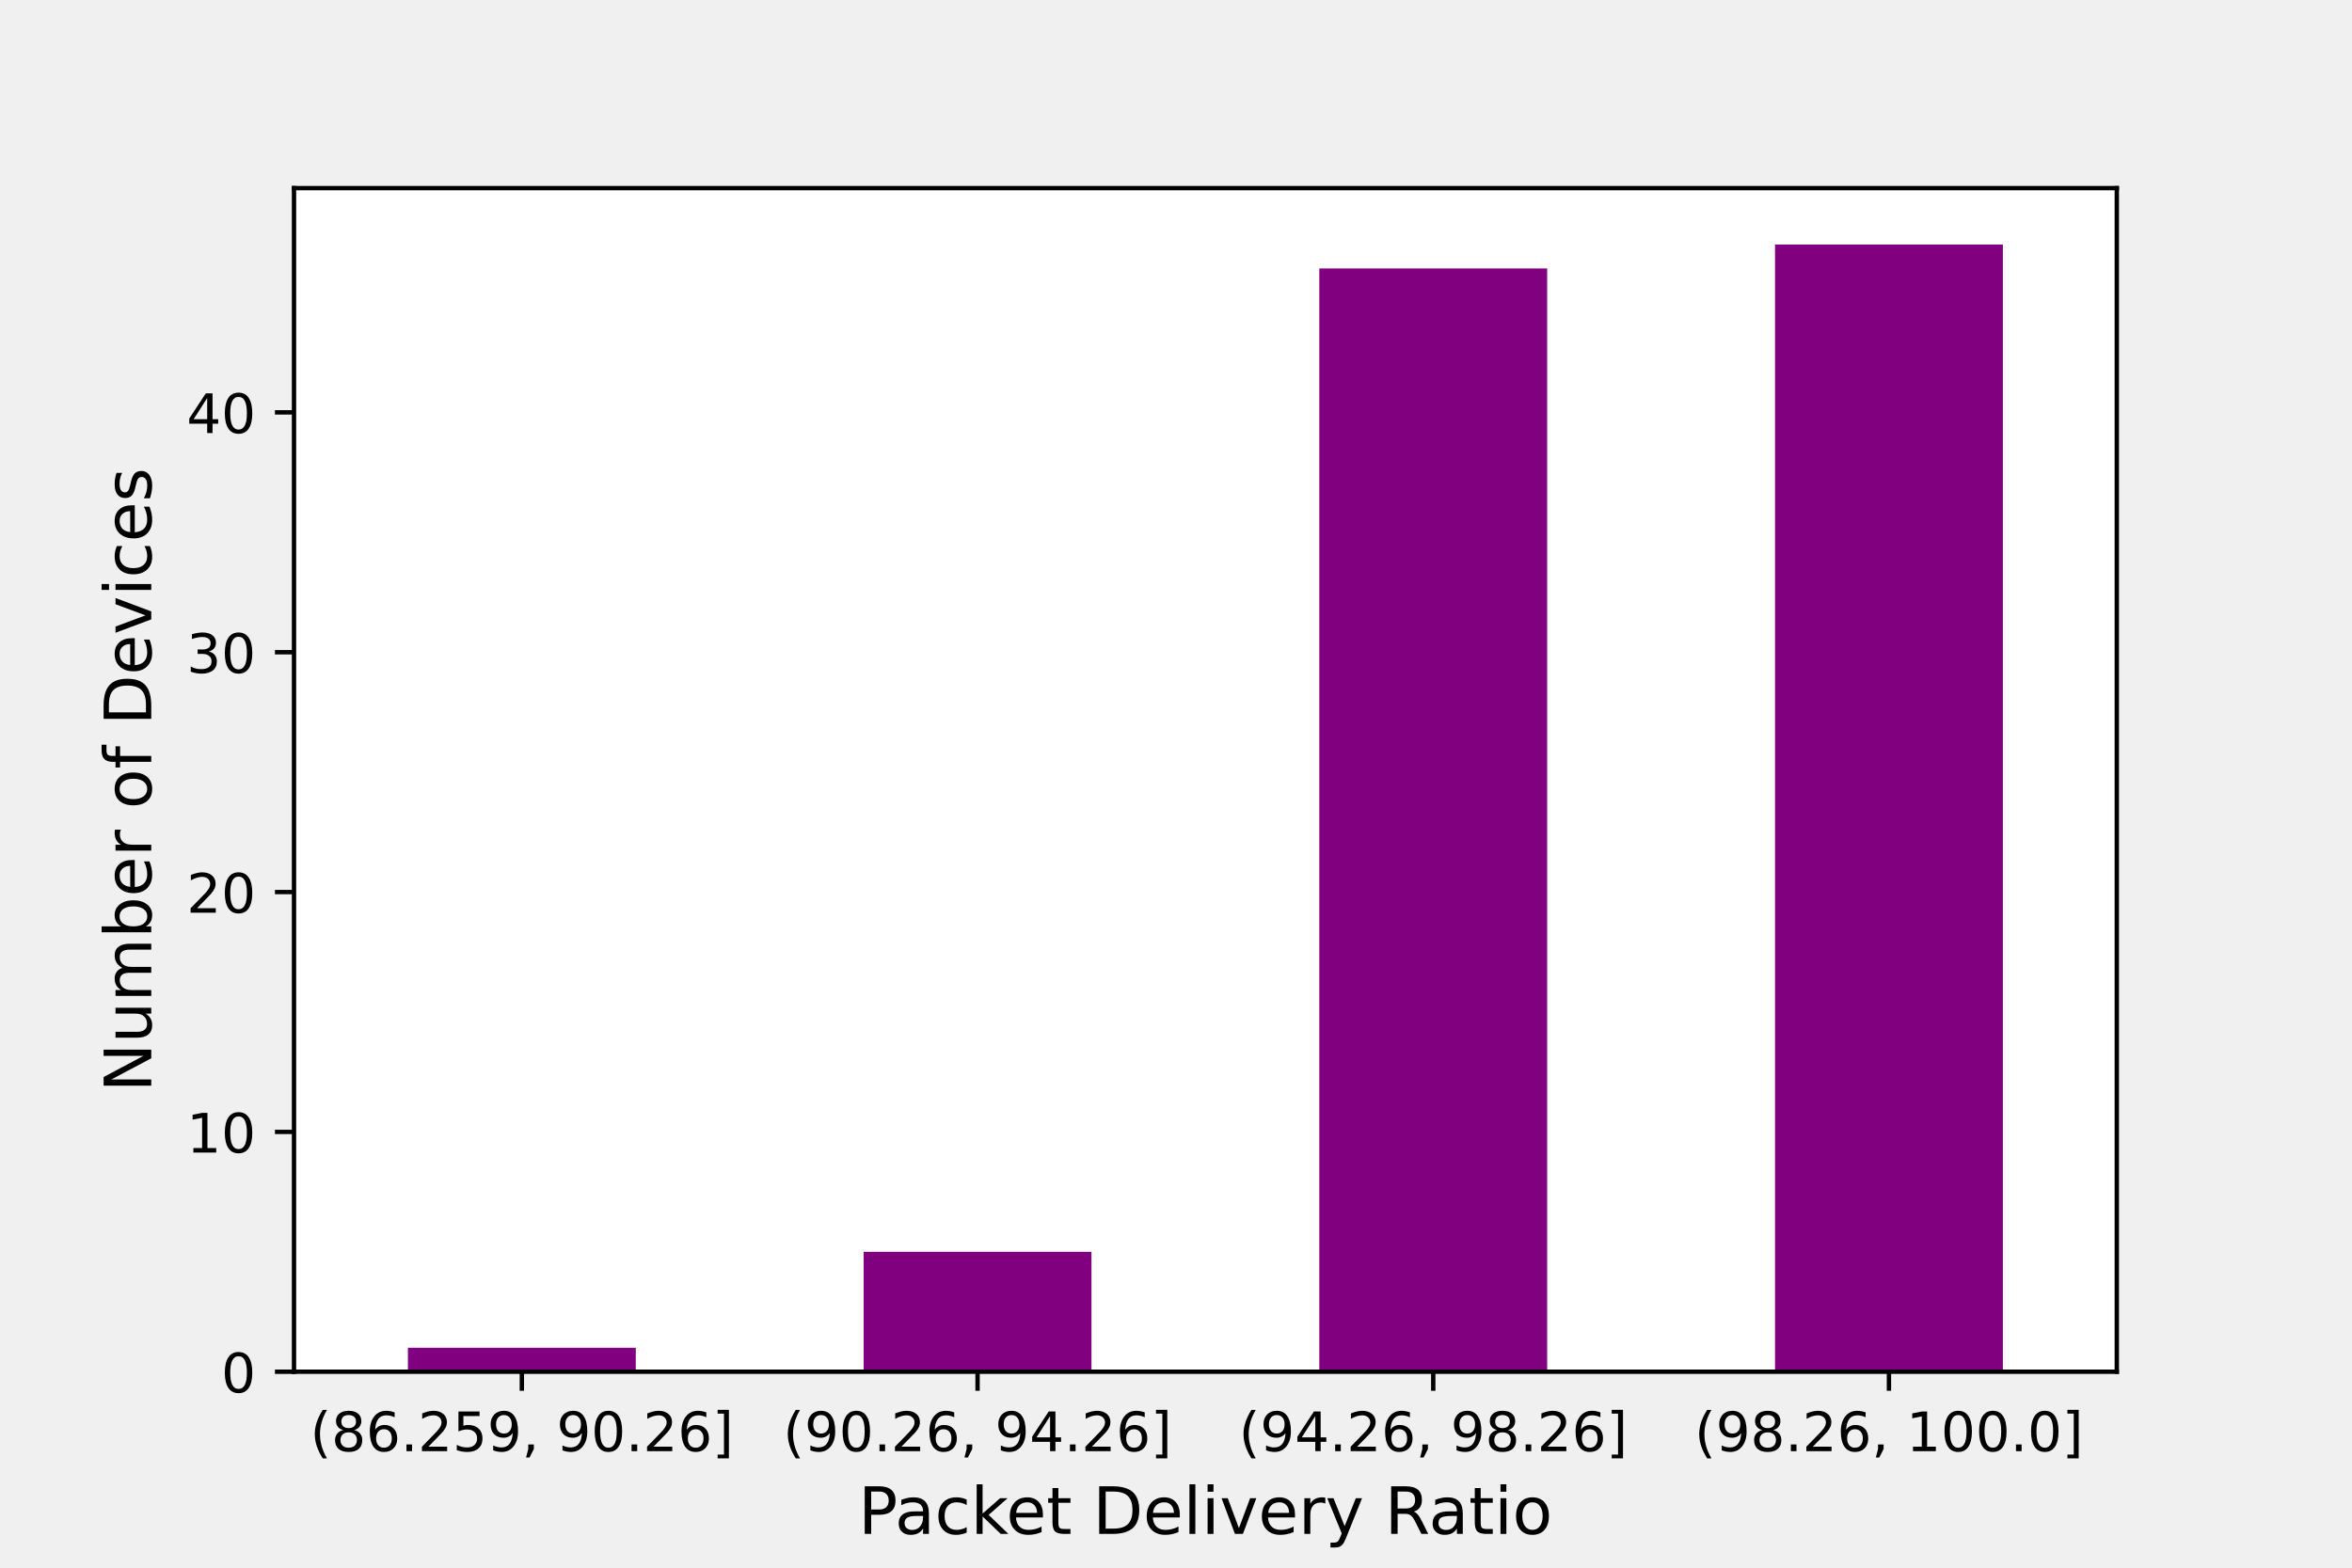
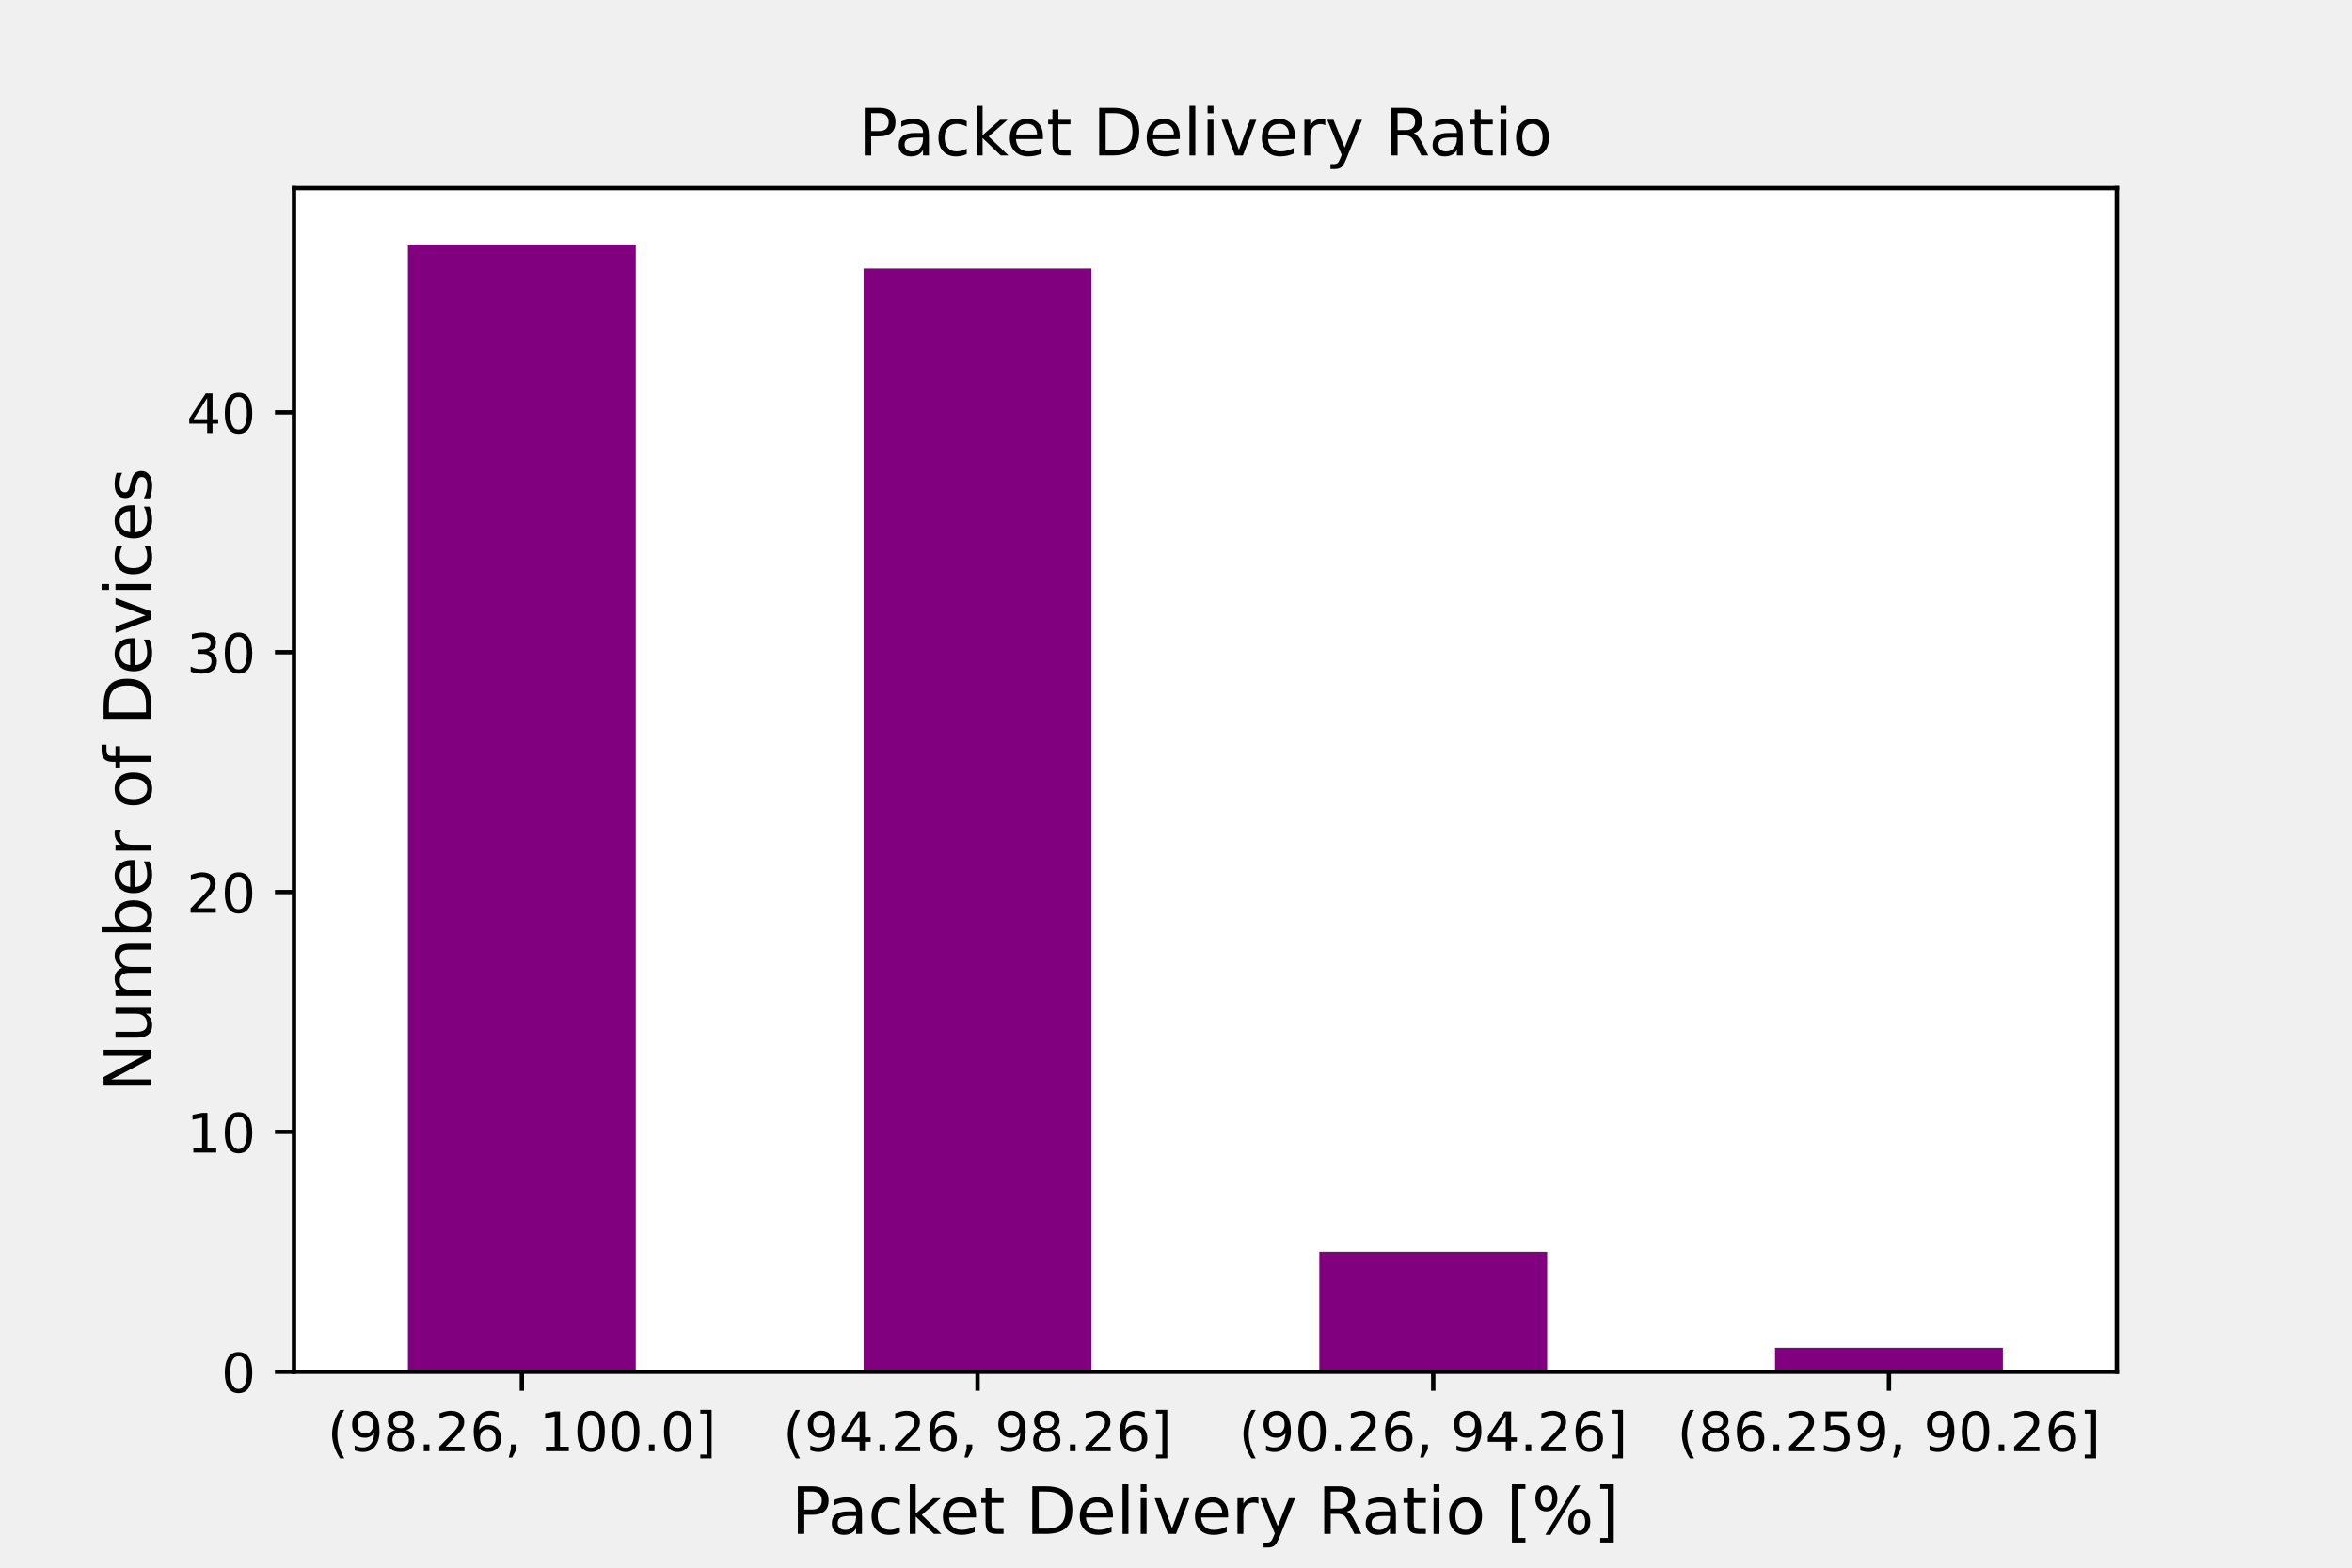
<svg xmlns="http://www.w3.org/2000/svg" xmlns:xlink="http://www.w3.org/1999/xlink" height="288pt" version="1.1" viewBox="0 0 432 288" width="432pt">
  <defs>
    <style type="text/css">*{stroke-linecap:butt;stroke-linejoin:round;}</style>
  </defs>
  <g id="figure_1">
    <g id="patch_1">
      <path d="M 0 288  L 432 288  L 432 0  L 0 0  z " style="fill:none;" />
    </g>
    <g id="axes_1">
      <g id="patch_2">
        <path d="M 54 252  L 388.8 252  L 388.8 34.56  L 54 34.56  z " style="fill:#ffffff;" />
      </g>
      <g id="patch_3">
-         <path clip-path="url(#p9bfc9c7d07)" d="M 74.925 252  L 116.775 252  L 116.775 247.594  L 74.925 247.594  z " style="fill:#800080;" />
+         <path clip-path="url(#pe970fc6098)" d="M 74.925 252  L 116.775 252  L 116.775 44.914  L 74.925 44.914  z " style="fill:#800080;" />
      </g>
      <g id="patch_4">
-         <path clip-path="url(#p9bfc9c7d07)" d="M 158.625 252  L 200.475 252  L 200.475 229.97  L 158.625 229.97  z " style="fill:#800080;" />
+         <path clip-path="url(#pe970fc6098)" d="M 158.625 252  L 200.475 252  L 200.475 49.32  L 158.625 49.32  z " style="fill:#800080;" />
      </g>
      <g id="patch_5">
-         <path clip-path="url(#p9bfc9c7d07)" d="M 242.325 252  L 284.175 252  L 284.175 49.32  L 242.325 49.32  z " style="fill:#800080;" />
+         <path clip-path="url(#pe970fc6098)" d="M 242.325 252  L 284.175 252  L 284.175 229.97  L 242.325 229.97  z " style="fill:#800080;" />
      </g>
      <g id="patch_6">
-         <path clip-path="url(#p9bfc9c7d07)" d="M 326.025 252  L 367.875 252  L 367.875 44.914  L 326.025 44.914  z " style="fill:#800080;" />
+         <path clip-path="url(#pe970fc6098)" d="M 326.025 252  L 367.875 252  L 367.875 247.594  L 326.025 247.594  z " style="fill:#800080;" />
      </g>
      <g id="matplotlib.axis_1">
        <g id="xtick_1">
          <g id="line2d_1">
            <defs>
-               <path d="M 0 0  L 0 3.5  " id="m013e0b94ec" style="stroke:#000000;stroke-width:0.8;" />
+               <path d="M 0 0  L 0 3.5  " id="m0d77da5703" style="stroke:#000000;stroke-width:0.8;" />
            </defs>
            <g>
-               <use style="stroke:#000000;stroke-width:0.8;" x="95.85" xlink:href="#m013e0b94ec" y="252" />
+               <use style="stroke:#000000;stroke-width:0.8;" x="95.85" xlink:href="#m0d77da5703" y="252" />
            </g>
          </g>
          <g id="text_1">
-             <g transform="translate(56.96094 266.5984)scale(0.1 -0.1)">
+             <g transform="translate(60.14219 266.5984)scale(0.1 -0.1)">
              <defs>
                <path d="M 31 75.875  Q 24.469 64.656 21.281 53.656  Q 18.109 42.672 18.109 31.391  Q 18.109 20.125 21.312 9.062  Q 24.516 -2 31 -13.188  L 23.188 -13.188  Q 15.875 -1.703 12.234 9.375  Q 8.594 20.453 8.594 31.391  Q 8.594 42.281 12.203 53.312  Q 15.828 64.359 23.188 75.875  z " id="DejaVuSans-40" />
+                 <path d="M 10.984 1.516  L 10.984 10.5  Q 14.703 8.734 18.5 7.812  Q 22.312 6.891 25.984 6.891  Q 35.75 6.891 40.891 13.453  Q 46.047 20.016 46.781 33.406  Q 43.953 29.203 39.594 26.953  Q 35.25 24.703 29.984 24.703  Q 19.047 24.703 12.672 31.312  Q 6.297 37.938 6.297 49.422  Q 6.297 60.641 12.938 67.422  Q 19.578 74.219 30.609 74.219  Q 43.266 74.219 49.922 64.516  Q 56.594 54.828 56.594 36.375  Q 56.594 19.141 48.406 8.859  Q 40.234 -1.422 26.422 -1.422  Q 22.703 -1.422 18.891 -0.688  Q 15.094 0.047 10.984 1.516  z M 30.609 32.422  Q 37.25 32.422 41.125 36.953  Q 45.016 41.5 45.016 49.422  Q 45.016 57.281 41.125 61.844  Q 37.25 66.406 30.609 66.406  Q 23.969 66.406 20.094 61.844  Q 16.219 57.281 16.219 49.422  Q 16.219 41.5 20.094 36.953  Q 23.969 32.422 30.609 32.422  z " id="DejaVuSans-57" />
                <path d="M 31.781 34.625  Q 24.75 34.625 20.719 30.859  Q 16.703 27.094 16.703 20.516  Q 16.703 13.922 20.719 10.156  Q 24.75 6.391 31.781 6.391  Q 38.812 6.391 42.859 10.172  Q 46.922 13.969 46.922 20.516  Q 46.922 27.094 42.891 30.859  Q 38.875 34.625 31.781 34.625  z M 21.922 38.812  Q 15.578 40.375 12.031 44.719  Q 8.5 49.078 8.5 55.328  Q 8.5 64.062 14.719 69.141  Q 20.953 74.219 31.781 74.219  Q 42.672 74.219 48.875 69.141  Q 55.078 64.062 55.078 55.328  Q 55.078 49.078 51.531 44.719  Q 48 40.375 41.703 38.812  Q 48.828 37.156 52.797 32.312  Q 56.781 27.484 56.781 20.516  Q 56.781 9.906 50.312 4.234  Q 43.844 -1.422 31.781 -1.422  Q 19.734 -1.422 13.25 4.234  Q 6.781 9.906 6.781 20.516  Q 6.781 27.484 10.781 32.312  Q 14.797 37.156 21.922 38.812  z M 18.312 54.391  Q 18.312 48.734 21.844 45.562  Q 25.391 42.391 31.781 42.391  Q 38.141 42.391 41.719 45.562  Q 45.312 48.734 45.312 54.391  Q 45.312 60.062 41.719 63.234  Q 38.141 66.406 31.781 66.406  Q 25.391 66.406 21.844 63.234  Q 18.312 60.062 18.312 54.391  z " id="DejaVuSans-56" />
-                 <path d="M 33.016 40.375  Q 26.375 40.375 22.484 35.828  Q 18.609 31.297 18.609 23.391  Q 18.609 15.531 22.484 10.953  Q 26.375 6.391 33.016 6.391  Q 39.656 6.391 43.531 10.953  Q 47.406 15.531 47.406 23.391  Q 47.406 31.297 43.531 35.828  Q 39.656 40.375 33.016 40.375  z M 52.594 71.297  L 52.594 62.312  Q 48.875 64.062 45.094 64.984  Q 41.312 65.922 37.594 65.922  Q 27.828 65.922 22.672 59.328  Q 17.531 52.734 16.797 39.406  Q 19.672 43.656 24.016 45.922  Q 28.375 48.188 33.594 48.188  Q 44.578 48.188 50.953 41.516  Q 57.328 34.859 57.328 23.391  Q 57.328 12.156 50.688 5.359  Q 44.047 -1.422 33.016 -1.422  Q 20.359 -1.422 13.672 8.266  Q 6.984 17.969 6.984 36.375  Q 6.984 53.656 15.188 63.938  Q 23.391 74.219 37.203 74.219  Q 40.922 74.219 44.703 73.484  Q 48.484 72.75 52.594 71.297  z " id="DejaVuSans-54" />
                <path d="M 10.688 12.406  L 21 12.406  L 21 0  L 10.688 0  z " id="DejaVuSans-46" />
                <path d="M 19.188 8.297  L 53.609 8.297  L 53.609 0  L 7.328 0  L 7.328 8.297  Q 12.938 14.109 22.625 23.891  Q 32.328 33.688 34.812 36.531  Q 39.547 41.844 41.422 45.531  Q 43.312 49.219 43.312 52.781  Q 43.312 58.594 39.234 62.25  Q 35.156 65.922 28.609 65.922  Q 23.969 65.922 18.812 64.312  Q 13.672 62.703 7.812 59.422  L 7.812 69.391  Q 13.766 71.781 18.938 73  Q 24.125 74.219 28.422 74.219  Q 39.75 74.219 46.484 68.547  Q 53.219 62.891 53.219 53.422  Q 53.219 48.922 51.531 44.891  Q 49.859 40.875 45.406 35.406  Q 44.188 33.984 37.641 27.219  Q 31.109 20.453 19.188 8.297  z " id="DejaVuSans-50" />
-                 <path d="M 10.797 72.906  L 49.516 72.906  L 49.516 64.594  L 19.828 64.594  L 19.828 46.734  Q 21.969 47.469 24.109 47.828  Q 26.266 48.188 28.422 48.188  Q 40.625 48.188 47.75 41.5  Q 54.891 34.812 54.891 23.391  Q 54.891 11.625 47.562 5.094  Q 40.234 -1.422 26.906 -1.422  Q 22.312 -1.422 17.547 -0.641  Q 12.797 0.141 7.719 1.703  L 7.719 11.625  Q 12.109 9.234 16.797 8.062  Q 21.484 6.891 26.703 6.891  Q 35.156 6.891 40.078 11.328  Q 45.016 15.766 45.016 23.391  Q 45.016 31 40.078 35.438  Q 35.156 39.891 26.703 39.891  Q 22.75 39.891 18.812 39.016  Q 14.891 38.141 10.797 36.281  z " id="DejaVuSans-53" />
-                 <path d="M 10.984 1.516  L 10.984 10.5  Q 14.703 8.734 18.5 7.812  Q 22.312 6.891 25.984 6.891  Q 35.75 6.891 40.891 13.453  Q 46.047 20.016 46.781 33.406  Q 43.953 29.203 39.594 26.953  Q 35.25 24.703 29.984 24.703  Q 19.047 24.703 12.672 31.312  Q 6.297 37.938 6.297 49.422  Q 6.297 60.641 12.938 67.422  Q 19.578 74.219 30.609 74.219  Q 43.266 74.219 49.922 64.516  Q 56.594 54.828 56.594 36.375  Q 56.594 19.141 48.406 8.859  Q 40.234 -1.422 26.422 -1.422  Q 22.703 -1.422 18.891 -0.688  Q 15.094 0.047 10.984 1.516  z M 30.609 32.422  Q 37.25 32.422 41.125 36.953  Q 45.016 41.5 45.016 49.422  Q 45.016 57.281 41.125 61.844  Q 37.25 66.406 30.609 66.406  Q 23.969 66.406 20.094 61.844  Q 16.219 57.281 16.219 49.422  Q 16.219 41.5 20.094 36.953  Q 23.969 32.422 30.609 32.422  z " id="DejaVuSans-57" />
+                 <path d="M 33.016 40.375  Q 26.375 40.375 22.484 35.828  Q 18.609 31.297 18.609 23.391  Q 18.609 15.531 22.484 10.953  Q 26.375 6.391 33.016 6.391  Q 39.656 6.391 43.531 10.953  Q 47.406 15.531 47.406 23.391  Q 47.406 31.297 43.531 35.828  Q 39.656 40.375 33.016 40.375  z M 52.594 71.297  L 52.594 62.312  Q 48.875 64.062 45.094 64.984  Q 41.312 65.922 37.594 65.922  Q 27.828 65.922 22.672 59.328  Q 17.531 52.734 16.797 39.406  Q 19.672 43.656 24.016 45.922  Q 28.375 48.188 33.594 48.188  Q 44.578 48.188 50.953 41.516  Q 57.328 34.859 57.328 23.391  Q 57.328 12.156 50.688 5.359  Q 44.047 -1.422 33.016 -1.422  Q 20.359 -1.422 13.672 8.266  Q 6.984 17.969 6.984 36.375  Q 6.984 53.656 15.188 63.938  Q 23.391 74.219 37.203 74.219  Q 40.922 74.219 44.703 73.484  Q 48.484 72.75 52.594 71.297  z " id="DejaVuSans-54" />
                <path d="M 11.719 12.406  L 22.016 12.406  L 22.016 4  L 14.016 -11.625  L 7.719 -11.625  L 11.719 4  z " id="DejaVuSans-44" />
                <path id="DejaVuSans-32" />
+                 <path d="M 12.406 8.297  L 28.516 8.297  L 28.516 63.922  L 10.984 60.406  L 10.984 69.391  L 28.422 72.906  L 38.281 72.906  L 38.281 8.297  L 54.391 8.297  L 54.391 0  L 12.406 0  z " id="DejaVuSans-49" />
                <path d="M 31.781 66.406  Q 24.172 66.406 20.328 58.906  Q 16.5 51.422 16.5 36.375  Q 16.5 21.391 20.328 13.891  Q 24.172 6.391 31.781 6.391  Q 39.453 6.391 43.281 13.891  Q 47.125 21.391 47.125 36.375  Q 47.125 51.422 43.281 58.906  Q 39.453 66.406 31.781 66.406  z M 31.781 74.219  Q 44.047 74.219 50.516 64.516  Q 56.984 54.828 56.984 36.375  Q 56.984 17.969 50.516 8.266  Q 44.047 -1.422 31.781 -1.422  Q 19.531 -1.422 13.062 8.266  Q 6.594 17.969 6.594 36.375  Q 6.594 54.828 13.062 64.516  Q 19.531 74.219 31.781 74.219  z " id="DejaVuSans-48" />
                <path d="M 30.422 75.984  L 30.422 -13.188  L 9.719 -13.188  L 9.719 -6.203  L 21.391 -6.203  L 21.391 69  L 9.719 69  L 9.719 75.984  z " id="DejaVuSans-93" />
+               </defs>
+               <use xlink:href="#DejaVuSans-40" />
+               <use x="39.014" xlink:href="#DejaVuSans-57" />
+               <use x="102.637" xlink:href="#DejaVuSans-56" />
+               <use x="166.26" xlink:href="#DejaVuSans-46" />
+               <use x="198.047" xlink:href="#DejaVuSans-50" />
+               <use x="261.67" xlink:href="#DejaVuSans-54" />
+               <use x="325.293" xlink:href="#DejaVuSans-44" />
+               <use x="357.08" xlink:href="#DejaVuSans-32" />
+               <use x="388.867" xlink:href="#DejaVuSans-49" />
+               <use x="452.49" xlink:href="#DejaVuSans-48" />
+               <use x="516.113" xlink:href="#DejaVuSans-48" />
+               <use x="579.736" xlink:href="#DejaVuSans-46" />
+               <use x="611.523" xlink:href="#DejaVuSans-48" />
+               <use x="675.146" xlink:href="#DejaVuSans-93" />
+             </g>
+           </g>
+         </g>
+         <g id="xtick_2">
+           <g id="line2d_2">
+             <g>
+               <use style="stroke:#000000;stroke-width:0.8;" x="179.55" xlink:href="#m0d77da5703" y="252" />
+             </g>
+           </g>
+           <g id="text_2">
+             <g transform="translate(143.8422 266.5984)scale(0.1 -0.1)">
+               <defs>
+                 <path d="M 37.797 64.312  L 12.891 25.391  L 37.797 25.391  z M 35.203 72.906  L 47.609 72.906  L 47.609 25.391  L 58.016 25.391  L 58.016 17.188  L 47.609 17.188  L 47.609 0  L 37.797 0  L 37.797 17.188  L 4.891 17.188  L 4.891 26.703  z " id="DejaVuSans-52" />
+               </defs>
+               <use xlink:href="#DejaVuSans-40" />
+               <use x="39.014" xlink:href="#DejaVuSans-57" />
+               <use x="102.637" xlink:href="#DejaVuSans-52" />
+               <use x="166.26" xlink:href="#DejaVuSans-46" />
+               <use x="198.047" xlink:href="#DejaVuSans-50" />
+               <use x="261.67" xlink:href="#DejaVuSans-54" />
+               <use x="325.293" xlink:href="#DejaVuSans-44" />
+               <use x="357.08" xlink:href="#DejaVuSans-32" />
+               <use x="388.867" xlink:href="#DejaVuSans-57" />
+               <use x="452.49" xlink:href="#DejaVuSans-56" />
+               <use x="516.113" xlink:href="#DejaVuSans-46" />
+               <use x="547.9" xlink:href="#DejaVuSans-50" />
+               <use x="611.523" xlink:href="#DejaVuSans-54" />
+               <use x="675.146" xlink:href="#DejaVuSans-93" />
+             </g>
+           </g>
+         </g>
+         <g id="xtick_3">
+           <g id="line2d_3">
+             <g>
+               <use style="stroke:#000000;stroke-width:0.8;" x="263.25" xlink:href="#m0d77da5703" y="252" />
+             </g>
+           </g>
+           <g id="text_3">
+             <g transform="translate(227.5422 266.5984)scale(0.1 -0.1)">
+               <use xlink:href="#DejaVuSans-40" />
+               <use x="39.014" xlink:href="#DejaVuSans-57" />
+               <use x="102.637" xlink:href="#DejaVuSans-48" />
+               <use x="166.26" xlink:href="#DejaVuSans-46" />
+               <use x="198.047" xlink:href="#DejaVuSans-50" />
+               <use x="261.67" xlink:href="#DejaVuSans-54" />
+               <use x="325.293" xlink:href="#DejaVuSans-44" />
+               <use x="357.08" xlink:href="#DejaVuSans-32" />
+               <use x="388.867" xlink:href="#DejaVuSans-57" />
+               <use x="452.49" xlink:href="#DejaVuSans-52" />
+               <use x="516.113" xlink:href="#DejaVuSans-46" />
+               <use x="547.9" xlink:href="#DejaVuSans-50" />
+               <use x="611.523" xlink:href="#DejaVuSans-54" />
+               <use x="675.146" xlink:href="#DejaVuSans-93" />
+             </g>
+           </g>
+         </g>
+         <g id="xtick_4">
+           <g id="line2d_4">
+             <g>
+               <use style="stroke:#000000;stroke-width:0.8;" x="346.95" xlink:href="#m0d77da5703" y="252" />
+             </g>
+           </g>
+           <g id="text_4">
+             <g transform="translate(308.0609 266.5984)scale(0.1 -0.1)">
+               <defs>
+                 <path d="M 10.797 72.906  L 49.516 72.906  L 49.516 64.594  L 19.828 64.594  L 19.828 46.734  Q 21.969 47.469 24.109 47.828  Q 26.266 48.188 28.422 48.188  Q 40.625 48.188 47.75 41.5  Q 54.891 34.812 54.891 23.391  Q 54.891 11.625 47.562 5.094  Q 40.234 -1.422 26.906 -1.422  Q 22.312 -1.422 17.547 -0.641  Q 12.797 0.141 7.719 1.703  L 7.719 11.625  Q 12.109 9.234 16.797 8.062  Q 21.484 6.891 26.703 6.891  Q 35.156 6.891 40.078 11.328  Q 45.016 15.766 45.016 23.391  Q 45.016 31 40.078 35.438  Q 35.156 39.891 26.703 39.891  Q 22.75 39.891 18.812 39.016  Q 14.891 38.141 10.797 36.281  z " id="DejaVuSans-53" />
              </defs>
              <use xlink:href="#DejaVuSans-40" />
              <use x="39.014" xlink:href="#DejaVuSans-56" />
              <use x="102.637" xlink:href="#DejaVuSans-54" />
              <use x="166.26" xlink:href="#DejaVuSans-46" />
              <use x="198.047" xlink:href="#DejaVuSans-50" />
              <use x="261.67" xlink:href="#DejaVuSans-53" />
              <use x="325.293" xlink:href="#DejaVuSans-57" />
              <use x="388.916" xlink:href="#DejaVuSans-44" />
              <use x="420.703" xlink:href="#DejaVuSans-32" />
              <use x="452.49" xlink:href="#DejaVuSans-57" />
              <use x="516.113" xlink:href="#DejaVuSans-48" />
              <use x="579.736" xlink:href="#DejaVuSans-46" />
              <use x="611.523" xlink:href="#DejaVuSans-50" />
              <use x="675.146" xlink:href="#DejaVuSans-54" />
              <use x="738.77" xlink:href="#DejaVuSans-93" />
            </g>
          </g>
        </g>
-         <g id="xtick_2">
-           <g id="line2d_2">
-             <g>
-               <use style="stroke:#000000;stroke-width:0.8;" x="179.55" xlink:href="#m013e0b94ec" y="252" />
-             </g>
-           </g>
-           <g id="text_2">
-             <g transform="translate(143.8422 266.5984)scale(0.1 -0.1)">
-               <defs>
-                 <path d="M 37.797 64.312  L 12.891 25.391  L 37.797 25.391  z M 35.203 72.906  L 47.609 72.906  L 47.609 25.391  L 58.016 25.391  L 58.016 17.188  L 47.609 17.188  L 47.609 0  L 37.797 0  L 37.797 17.188  L 4.891 17.188  L 4.891 26.703  z " id="DejaVuSans-52" />
-               </defs>
-               <use xlink:href="#DejaVuSans-40" />
-               <use x="39.014" xlink:href="#DejaVuSans-57" />
-               <use x="102.637" xlink:href="#DejaVuSans-48" />
-               <use x="166.26" xlink:href="#DejaVuSans-46" />
-               <use x="198.047" xlink:href="#DejaVuSans-50" />
-               <use x="261.67" xlink:href="#DejaVuSans-54" />
-               <use x="325.293" xlink:href="#DejaVuSans-44" />
-               <use x="357.08" xlink:href="#DejaVuSans-32" />
-               <use x="388.867" xlink:href="#DejaVuSans-57" />
-               <use x="452.49" xlink:href="#DejaVuSans-52" />
-               <use x="516.113" xlink:href="#DejaVuSans-46" />
-               <use x="547.9" xlink:href="#DejaVuSans-50" />
-               <use x="611.523" xlink:href="#DejaVuSans-54" />
-               <use x="675.146" xlink:href="#DejaVuSans-93" />
-             </g>
-           </g>
-         </g>
-         <g id="xtick_3">
-           <g id="line2d_3">
-             <g>
-               <use style="stroke:#000000;stroke-width:0.8;" x="263.25" xlink:href="#m013e0b94ec" y="252" />
-             </g>
-           </g>
-           <g id="text_3">
-             <g transform="translate(227.5422 266.5984)scale(0.1 -0.1)">
-               <use xlink:href="#DejaVuSans-40" />
-               <use x="39.014" xlink:href="#DejaVuSans-57" />
-               <use x="102.637" xlink:href="#DejaVuSans-52" />
-               <use x="166.26" xlink:href="#DejaVuSans-46" />
-               <use x="198.047" xlink:href="#DejaVuSans-50" />
-               <use x="261.67" xlink:href="#DejaVuSans-54" />
-               <use x="325.293" xlink:href="#DejaVuSans-44" />
-               <use x="357.08" xlink:href="#DejaVuSans-32" />
-               <use x="388.867" xlink:href="#DejaVuSans-57" />
-               <use x="452.49" xlink:href="#DejaVuSans-56" />
-               <use x="516.113" xlink:href="#DejaVuSans-46" />
-               <use x="547.9" xlink:href="#DejaVuSans-50" />
-               <use x="611.523" xlink:href="#DejaVuSans-54" />
-               <use x="675.146" xlink:href="#DejaVuSans-93" />
-             </g>
-           </g>
-         </g>
-         <g id="xtick_4">
-           <g id="line2d_4">
-             <g>
-               <use style="stroke:#000000;stroke-width:0.8;" x="346.95" xlink:href="#m013e0b94ec" y="252" />
-             </g>
-           </g>
-           <g id="text_4">
-             <g transform="translate(311.2422 266.5984)scale(0.1 -0.1)">
-               <defs>
-                 <path d="M 12.406 8.297  L 28.516 8.297  L 28.516 63.922  L 10.984 60.406  L 10.984 69.391  L 28.422 72.906  L 38.281 72.906  L 38.281 8.297  L 54.391 8.297  L 54.391 0  L 12.406 0  z " id="DejaVuSans-49" />
-               </defs>
-               <use xlink:href="#DejaVuSans-40" />
-               <use x="39.014" xlink:href="#DejaVuSans-57" />
-               <use x="102.637" xlink:href="#DejaVuSans-56" />
-               <use x="166.26" xlink:href="#DejaVuSans-46" />
-               <use x="198.047" xlink:href="#DejaVuSans-50" />
-               <use x="261.67" xlink:href="#DejaVuSans-54" />
-               <use x="325.293" xlink:href="#DejaVuSans-44" />
-               <use x="357.08" xlink:href="#DejaVuSans-32" />
-               <use x="388.867" xlink:href="#DejaVuSans-49" />
-               <use x="452.49" xlink:href="#DejaVuSans-48" />
-               <use x="516.113" xlink:href="#DejaVuSans-48" />
-               <use x="579.736" xlink:href="#DejaVuSans-46" />
-               <use x="611.523" xlink:href="#DejaVuSans-48" />
-               <use x="675.146" xlink:href="#DejaVuSans-93" />
-             </g>
-           </g>
-         </g>
        <g id="text_5">
-           <g transform="translate(157.6538 281.7962)scale(0.12 -0.12)">
+           <g transform="translate(145.3641 281.7962)scale(0.12 -0.12)">
            <defs>
              <path d="M 19.672 64.797  L 19.672 37.406  L 32.078 37.406  Q 38.969 37.406 42.719 40.969  Q 46.484 44.531 46.484 51.125  Q 46.484 57.672 42.719 61.234  Q 38.969 64.797 32.078 64.797  z M 9.812 72.906  L 32.078 72.906  Q 44.344 72.906 50.609 67.359  Q 56.891 61.812 56.891 51.125  Q 56.891 40.328 50.609 34.812  Q 44.344 29.297 32.078 29.297  L 19.672 29.297  L 19.672 0  L 9.812 0  z " id="DejaVuSans-80" />
              <path d="M 34.281 27.484  Q 23.391 27.484 19.188 25  Q 14.984 22.516 14.984 16.5  Q 14.984 11.719 18.141 8.906  Q 21.297 6.109 26.703 6.109  Q 34.188 6.109 38.703 11.406  Q 43.219 16.703 43.219 25.484  L 43.219 27.484  z M 52.203 31.203  L 52.203 0  L 43.219 0  L 43.219 8.297  Q 40.141 3.328 35.547 0.953  Q 30.953 -1.422 24.312 -1.422  Q 15.922 -1.422 10.953 3.297  Q 6 8.016 6 15.922  Q 6 25.141 12.172 29.828  Q 18.359 34.516 30.609 34.516  L 43.219 34.516  L 43.219 35.406  Q 43.219 41.609 39.141 45  Q 35.062 48.391 27.688 48.391  Q 23 48.391 18.547 47.266  Q 14.109 46.141 10.016 43.891  L 10.016 52.203  Q 14.938 54.109 19.578 55.047  Q 24.219 56 28.609 56  Q 40.484 56 46.344 49.844  Q 52.203 43.703 52.203 31.203  z " id="DejaVuSans-97" />
              <path d="M 48.781 52.594  L 48.781 44.188  Q 44.969 46.297 41.141 47.344  Q 37.312 48.391 33.406 48.391  Q 24.656 48.391 19.812 42.844  Q 14.984 37.312 14.984 27.297  Q 14.984 17.281 19.812 11.734  Q 24.656 6.203 33.406 6.203  Q 37.312 6.203 41.141 7.25  Q 44.969 8.297 48.781 10.406  L 48.781 2.094  Q 45.016 0.344 40.984 -0.531  Q 36.969 -1.422 32.422 -1.422  Q 20.062 -1.422 12.781 6.344  Q 5.516 14.109 5.516 27.297  Q 5.516 40.672 12.859 48.328  Q 20.219 56 33.016 56  Q 37.156 56 41.109 55.141  Q 45.062 54.297 48.781 52.594  z " id="DejaVuSans-99" />
              <path d="M 9.078 75.984  L 18.109 75.984  L 18.109 31.109  L 44.922 54.688  L 56.391 54.688  L 27.391 29.109  L 57.625 0  L 45.906 0  L 18.109 26.703  L 18.109 0  L 9.078 0  z " id="DejaVuSans-107" />
              <path d="M 56.203 29.594  L 56.203 25.203  L 14.891 25.203  Q 15.484 15.922 20.484 11.062  Q 25.484 6.203 34.422 6.203  Q 39.594 6.203 44.453 7.469  Q 49.312 8.734 54.109 11.281  L 54.109 2.781  Q 49.266 0.734 44.188 -0.344  Q 39.109 -1.422 33.891 -1.422  Q 20.797 -1.422 13.156 6.188  Q 5.516 13.812 5.516 26.812  Q 5.516 40.234 12.766 48.109  Q 20.016 56 32.328 56  Q 43.359 56 49.781 48.891  Q 56.203 41.797 56.203 29.594  z M 47.219 32.234  Q 47.125 39.594 43.094 43.984  Q 39.062 48.391 32.422 48.391  Q 24.906 48.391 20.391 44.141  Q 15.875 39.891 15.188 32.172  z " id="DejaVuSans-101" />
              <path d="M 18.312 70.219  L 18.312 54.688  L 36.812 54.688  L 36.812 47.703  L 18.312 47.703  L 18.312 18.016  Q 18.312 11.328 20.141 9.422  Q 21.969 7.516 27.594 7.516  L 36.812 7.516  L 36.812 0  L 27.594 0  Q 17.188 0 13.234 3.875  Q 9.281 7.766 9.281 18.016  L 9.281 47.703  L 2.688 47.703  L 2.688 54.688  L 9.281 54.688  L 9.281 70.219  z " id="DejaVuSans-116" />
              <path d="M 19.672 64.797  L 19.672 8.109  L 31.594 8.109  Q 46.688 8.109 53.688 14.938  Q 60.688 21.781 60.688 36.531  Q 60.688 51.172 53.688 57.984  Q 46.688 64.797 31.594 64.797  z M 9.812 72.906  L 30.078 72.906  Q 51.266 72.906 61.172 64.094  Q 71.094 55.281 71.094 36.531  Q 71.094 17.672 61.125 8.828  Q 51.172 0 30.078 0  L 9.812 0  z " id="DejaVuSans-68" />
              <path d="M 9.422 75.984  L 18.406 75.984  L 18.406 0  L 9.422 0  z " id="DejaVuSans-108" />
              <path d="M 9.422 54.688  L 18.406 54.688  L 18.406 0  L 9.422 0  z M 9.422 75.984  L 18.406 75.984  L 18.406 64.594  L 9.422 64.594  z " id="DejaVuSans-105" />
              <path d="M 2.984 54.688  L 12.5 54.688  L 29.594 8.797  L 46.688 54.688  L 56.203 54.688  L 35.688 0  L 23.484 0  z " id="DejaVuSans-118" />
              <path d="M 41.109 46.297  Q 39.594 47.172 37.812 47.578  Q 36.031 48 33.891 48  Q 26.266 48 22.188 43.047  Q 18.109 38.094 18.109 28.812  L 18.109 0  L 9.078 0  L 9.078 54.688  L 18.109 54.688  L 18.109 46.188  Q 20.953 51.172 25.484 53.578  Q 30.031 56 36.531 56  Q 37.453 56 38.578 55.875  Q 39.703 55.766 41.062 55.516  z " id="DejaVuSans-114" />
              <path d="M 32.172 -5.078  Q 28.375 -14.844 24.75 -17.812  Q 21.141 -20.797 15.094 -20.797  L 7.906 -20.797  L 7.906 -13.281  L 13.188 -13.281  Q 16.891 -13.281 18.938 -11.516  Q 21 -9.766 23.484 -3.219  L 25.094 0.875  L 2.984 54.688  L 12.5 54.688  L 29.594 11.922  L 46.688 54.688  L 56.203 54.688  z " id="DejaVuSans-121" />
              <path d="M 44.391 34.188  Q 47.562 33.109 50.562 29.594  Q 53.562 26.078 56.594 19.922  L 66.609 0  L 56 0  L 46.688 18.703  Q 43.062 26.031 39.672 28.422  Q 36.281 30.812 30.422 30.812  L 19.672 30.812  L 19.672 0  L 9.812 0  L 9.812 72.906  L 32.078 72.906  Q 44.578 72.906 50.734 67.672  Q 56.891 62.453 56.891 51.906  Q 56.891 45.016 53.688 40.469  Q 50.484 35.938 44.391 34.188  z M 19.672 64.797  L 19.672 38.922  L 32.078 38.922  Q 39.203 38.922 42.844 42.219  Q 46.484 45.516 46.484 51.906  Q 46.484 58.297 42.844 61.547  Q 39.203 64.797 32.078 64.797  z " id="DejaVuSans-82" />
              <path d="M 30.609 48.391  Q 23.391 48.391 19.188 42.75  Q 14.984 37.109 14.984 27.297  Q 14.984 17.484 19.156 11.844  Q 23.344 6.203 30.609 6.203  Q 37.797 6.203 41.984 11.859  Q 46.188 17.531 46.188 27.297  Q 46.188 37.016 41.984 42.703  Q 37.797 48.391 30.609 48.391  z M 30.609 56  Q 42.328 56 49.016 48.375  Q 55.719 40.766 55.719 27.297  Q 55.719 13.875 49.016 6.219  Q 42.328 -1.422 30.609 -1.422  Q 18.844 -1.422 12.172 6.219  Q 5.516 13.875 5.516 27.297  Q 5.516 40.766 12.172 48.375  Q 18.844 56 30.609 56  z " id="DejaVuSans-111" />
+               <path d="M 8.594 75.984  L 29.297 75.984  L 29.297 69  L 17.578 69  L 17.578 -6.203  L 29.297 -6.203  L 29.297 -13.188  L 8.594 -13.188  z " id="DejaVuSans-91" />
+               <path d="M 72.703 32.078  Q 68.453 32.078 66.031 28.469  Q 63.625 24.859 63.625 18.406  Q 63.625 12.062 66.031 8.422  Q 68.453 4.781 72.703 4.781  Q 76.859 4.781 79.266 8.422  Q 81.688 12.062 81.688 18.406  Q 81.688 24.812 79.266 28.438  Q 76.859 32.078 72.703 32.078  z M 72.703 38.281  Q 80.422 38.281 84.953 32.906  Q 89.5 27.547 89.5 18.406  Q 89.5 9.281 84.938 3.922  Q 80.375 -1.422 72.703 -1.422  Q 64.891 -1.422 60.344 3.922  Q 55.812 9.281 55.812 18.406  Q 55.812 27.594 60.375 32.938  Q 64.938 38.281 72.703 38.281  z M 22.312 68.016  Q 18.109 68.016 15.688 64.375  Q 13.281 60.75 13.281 54.391  Q 13.281 47.953 15.672 44.328  Q 18.062 40.719 22.312 40.719  Q 26.562 40.719 28.969 44.328  Q 31.391 47.953 31.391 54.391  Q 31.391 60.688 28.953 64.344  Q 26.516 68.016 22.312 68.016  z M 66.406 74.219  L 74.219 74.219  L 28.609 -1.422  L 20.797 -1.422  z M 22.312 74.219  Q 30.031 74.219 34.609 68.875  Q 39.203 63.531 39.203 54.391  Q 39.203 45.172 34.641 39.844  Q 30.078 34.516 22.312 34.516  Q 14.547 34.516 10.031 39.859  Q 5.516 45.219 5.516 54.391  Q 5.516 63.484 10.047 68.844  Q 14.594 74.219 22.312 74.219  z " id="DejaVuSans-37" />
            </defs>
            <use xlink:href="#DejaVuSans-80" />
            <use x="55.803" xlink:href="#DejaVuSans-97" />
            <use x="117.082" xlink:href="#DejaVuSans-99" />
            <use x="172.062" xlink:href="#DejaVuSans-107" />
            <use x="226.348" xlink:href="#DejaVuSans-101" />
            <use x="287.871" xlink:href="#DejaVuSans-116" />
            <use x="327.08" xlink:href="#DejaVuSans-32" />
            <use x="358.867" xlink:href="#DejaVuSans-68" />
            <use x="435.869" xlink:href="#DejaVuSans-101" />
            <use x="497.393" xlink:href="#DejaVuSans-108" />
            <use x="525.176" xlink:href="#DejaVuSans-105" />
            <use x="552.959" xlink:href="#DejaVuSans-118" />
            <use x="612.139" xlink:href="#DejaVuSans-101" />
            <use x="673.662" xlink:href="#DejaVuSans-114" />
            <use x="714.775" xlink:href="#DejaVuSans-121" />
            <use x="773.955" xlink:href="#DejaVuSans-32" />
            <use x="805.742" xlink:href="#DejaVuSans-82" />
            <use x="872.975" xlink:href="#DejaVuSans-97" />
            <use x="934.254" xlink:href="#DejaVuSans-116" />
            <use x="973.463" xlink:href="#DejaVuSans-105" />
            <use x="1001.246" xlink:href="#DejaVuSans-111" />
+             <use x="1062.428" xlink:href="#DejaVuSans-32" />
+             <use x="1094.215" xlink:href="#DejaVuSans-91" />
+             <use x="1133.229" xlink:href="#DejaVuSans-37" />
+             <use x="1228.248" xlink:href="#DejaVuSans-93" />
          </g>
        </g>
      </g>
      <g id="matplotlib.axis_2">
        <g id="ytick_1">
          <g id="line2d_5">
            <defs>
-               <path d="M 0 0  L -3.5 0  " id="mc804601a89" style="stroke:#000000;stroke-width:0.8;" />
+               <path d="M 0 0  L -3.5 0  " id="m3d51b5c3ae" style="stroke:#000000;stroke-width:0.8;" />
            </defs>
            <g>
-               <use style="stroke:#000000;stroke-width:0.8;" x="54" xlink:href="#mc804601a89" y="252" />
+               <use style="stroke:#000000;stroke-width:0.8;" x="54" xlink:href="#m3d51b5c3ae" y="252" />
            </g>
          </g>
          <g id="text_6">
            <g transform="translate(40.6375 255.7992)scale(0.1 -0.1)">
              <use xlink:href="#DejaVuSans-48" />
            </g>
          </g>
        </g>
        <g id="ytick_2">
          <g id="line2d_6">
            <g>
-               <use style="stroke:#000000;stroke-width:0.8;" x="54" xlink:href="#mc804601a89" y="207.939" />
+               <use style="stroke:#000000;stroke-width:0.8;" x="54" xlink:href="#m3d51b5c3ae" y="207.939" />
            </g>
          </g>
          <g id="text_7">
            <g transform="translate(34.275 211.7384)scale(0.1 -0.1)">
              <use xlink:href="#DejaVuSans-49" />
              <use x="63.623" xlink:href="#DejaVuSans-48" />
            </g>
          </g>
        </g>
        <g id="ytick_3">
          <g id="line2d_7">
            <g>
-               <use style="stroke:#000000;stroke-width:0.8;" x="54" xlink:href="#mc804601a89" y="163.878" />
+               <use style="stroke:#000000;stroke-width:0.8;" x="54" xlink:href="#m3d51b5c3ae" y="163.878" />
            </g>
          </g>
          <g id="text_8">
            <g transform="translate(34.275 167.6776)scale(0.1 -0.1)">
              <use xlink:href="#DejaVuSans-50" />
              <use x="63.623" xlink:href="#DejaVuSans-48" />
            </g>
          </g>
        </g>
        <g id="ytick_4">
          <g id="line2d_8">
            <g>
-               <use style="stroke:#000000;stroke-width:0.8;" x="54" xlink:href="#mc804601a89" y="119.818" />
+               <use style="stroke:#000000;stroke-width:0.8;" x="54" xlink:href="#m3d51b5c3ae" y="119.818" />
            </g>
          </g>
          <g id="text_9">
            <g transform="translate(34.275 123.6168)scale(0.1 -0.1)">
              <defs>
                <path d="M 40.578 39.312  Q 47.656 37.797 51.625 33  Q 55.609 28.219 55.609 21.188  Q 55.609 10.406 48.188 4.484  Q 40.766 -1.422 27.094 -1.422  Q 22.516 -1.422 17.656 -0.516  Q 12.797 0.391 7.625 2.203  L 7.625 11.719  Q 11.719 9.328 16.594 8.109  Q 21.484 6.891 26.812 6.891  Q 36.078 6.891 40.938 10.547  Q 45.797 14.203 45.797 21.188  Q 45.797 27.641 41.281 31.266  Q 36.766 34.906 28.719 34.906  L 20.219 34.906  L 20.219 43.016  L 29.109 43.016  Q 36.375 43.016 40.234 45.922  Q 44.094 48.828 44.094 54.297  Q 44.094 59.906 40.109 62.906  Q 36.141 65.922 28.719 65.922  Q 24.656 65.922 20.016 65.031  Q 15.375 64.156 9.812 62.312  L 9.812 71.094  Q 15.438 72.656 20.344 73.438  Q 25.25 74.219 29.594 74.219  Q 40.828 74.219 47.359 69.109  Q 53.906 64.016 53.906 55.328  Q 53.906 49.266 50.438 45.094  Q 46.969 40.922 40.578 39.312  z " id="DejaVuSans-51" />
              </defs>
              <use xlink:href="#DejaVuSans-51" />
              <use x="63.623" xlink:href="#DejaVuSans-48" />
            </g>
          </g>
        </g>
        <g id="ytick_5">
          <g id="line2d_9">
            <g>
-               <use style="stroke:#000000;stroke-width:0.8;" x="54" xlink:href="#mc804601a89" y="75.757" />
+               <use style="stroke:#000000;stroke-width:0.8;" x="54" xlink:href="#m3d51b5c3ae" y="75.757" />
            </g>
          </g>
          <g id="text_10">
            <g transform="translate(34.275 79.55606)scale(0.1 -0.1)">
              <use xlink:href="#DejaVuSans-52" />
              <use x="63.623" xlink:href="#DejaVuSans-48" />
            </g>
          </g>
        </g>
        <g id="text_11">
          <g transform="translate(27.77938 200.6269)rotate(-90)scale(0.12 -0.12)">
            <defs>
              <path d="M 9.812 72.906  L 23.094 72.906  L 55.422 11.922  L 55.422 72.906  L 64.984 72.906  L 64.984 0  L 51.703 0  L 19.391 60.984  L 19.391 0  L 9.812 0  z " id="DejaVuSans-78" />
              <path d="M 8.5 21.578  L 8.5 54.688  L 17.484 54.688  L 17.484 21.922  Q 17.484 14.156 20.5 10.266  Q 23.531 6.391 29.594 6.391  Q 36.859 6.391 41.078 11.031  Q 45.312 15.672 45.312 23.688  L 45.312 54.688  L 54.297 54.688  L 54.297 0  L 45.312 0  L 45.312 8.406  Q 42.047 3.422 37.719 1  Q 33.406 -1.422 27.688 -1.422  Q 18.266 -1.422 13.375 4.438  Q 8.5 10.297 8.5 21.578  z M 31.109 56  z " id="DejaVuSans-117" />
              <path d="M 52 44.188  Q 55.375 50.25 60.062 53.125  Q 64.75 56 71.094 56  Q 79.641 56 84.281 50.016  Q 88.922 44.047 88.922 33.016  L 88.922 0  L 79.891 0  L 79.891 32.719  Q 79.891 40.578 77.094 44.375  Q 74.312 48.188 68.609 48.188  Q 61.625 48.188 57.562 43.547  Q 53.516 38.922 53.516 30.906  L 53.516 0  L 44.484 0  L 44.484 32.719  Q 44.484 40.625 41.703 44.406  Q 38.922 48.188 33.109 48.188  Q 26.219 48.188 22.156 43.531  Q 18.109 38.875 18.109 30.906  L 18.109 0  L 9.078 0  L 9.078 54.688  L 18.109 54.688  L 18.109 46.188  Q 21.188 51.219 25.484 53.609  Q 29.781 56 35.688 56  Q 41.656 56 45.828 52.969  Q 50 49.953 52 44.188  z " id="DejaVuSans-109" />
              <path d="M 48.688 27.297  Q 48.688 37.203 44.609 42.844  Q 40.531 48.484 33.406 48.484  Q 26.266 48.484 22.188 42.844  Q 18.109 37.203 18.109 27.297  Q 18.109 17.391 22.188 11.75  Q 26.266 6.109 33.406 6.109  Q 40.531 6.109 44.609 11.75  Q 48.688 17.391 48.688 27.297  z M 18.109 46.391  Q 20.953 51.266 25.266 53.625  Q 29.594 56 35.594 56  Q 45.562 56 51.781 48.094  Q 58.016 40.188 58.016 27.297  Q 58.016 14.406 51.781 6.484  Q 45.562 -1.422 35.594 -1.422  Q 29.594 -1.422 25.266 0.953  Q 20.953 3.328 18.109 8.203  L 18.109 0  L 9.078 0  L 9.078 75.984  L 18.109 75.984  z " id="DejaVuSans-98" />
              <path d="M 37.109 75.984  L 37.109 68.5  L 28.516 68.5  Q 23.688 68.5 21.797 66.547  Q 19.922 64.594 19.922 59.516  L 19.922 54.688  L 34.719 54.688  L 34.719 47.703  L 19.922 47.703  L 19.922 0  L 10.891 0  L 10.891 47.703  L 2.297 47.703  L 2.297 54.688  L 10.891 54.688  L 10.891 58.5  Q 10.891 67.625 15.141 71.797  Q 19.391 75.984 28.609 75.984  z " id="DejaVuSans-102" />
              <path d="M 44.281 53.078  L 44.281 44.578  Q 40.484 46.531 36.375 47.5  Q 32.281 48.484 27.875 48.484  Q 21.188 48.484 17.844 46.438  Q 14.5 44.391 14.5 40.281  Q 14.5 37.156 16.891 35.375  Q 19.281 33.594 26.516 31.984  L 29.594 31.297  Q 39.156 29.25 43.188 25.516  Q 47.219 21.781 47.219 15.094  Q 47.219 7.469 41.188 3.016  Q 35.156 -1.422 24.609 -1.422  Q 20.219 -1.422 15.453 -0.562  Q 10.688 0.297 5.422 2  L 5.422 11.281  Q 10.406 8.688 15.234 7.391  Q 20.062 6.109 24.812 6.109  Q 31.156 6.109 34.562 8.281  Q 37.984 10.453 37.984 14.406  Q 37.984 18.062 35.516 20.016  Q 33.062 21.969 24.703 23.781  L 21.578 24.516  Q 13.234 26.266 9.516 29.906  Q 5.812 33.547 5.812 39.891  Q 5.812 47.609 11.281 51.797  Q 16.75 56 26.812 56  Q 31.781 56 36.172 55.266  Q 40.578 54.547 44.281 53.078  z " id="DejaVuSans-115" />
            </defs>
            <use xlink:href="#DejaVuSans-78" />
            <use x="74.805" xlink:href="#DejaVuSans-117" />
            <use x="138.184" xlink:href="#DejaVuSans-109" />
            <use x="235.596" xlink:href="#DejaVuSans-98" />
            <use x="299.072" xlink:href="#DejaVuSans-101" />
            <use x="360.596" xlink:href="#DejaVuSans-114" />
            <use x="401.709" xlink:href="#DejaVuSans-32" />
            <use x="433.496" xlink:href="#DejaVuSans-111" />
            <use x="494.678" xlink:href="#DejaVuSans-102" />
            <use x="529.883" xlink:href="#DejaVuSans-32" />
            <use x="561.67" xlink:href="#DejaVuSans-68" />
            <use x="638.672" xlink:href="#DejaVuSans-101" />
            <use x="700.195" xlink:href="#DejaVuSans-118" />
            <use x="759.375" xlink:href="#DejaVuSans-105" />
            <use x="787.158" xlink:href="#DejaVuSans-99" />
            <use x="842.139" xlink:href="#DejaVuSans-101" />
            <use x="903.662" xlink:href="#DejaVuSans-115" />
          </g>
        </g>
      </g>
      <g id="patch_7">
        <path d="M 54 252  L 54 34.56  " style="fill:none;stroke:#000000;stroke-linecap:square;stroke-linejoin:miter;stroke-width:0.8;" />
      </g>
      <g id="patch_8">
        <path d="M 388.8 252  L 388.8 34.56  " style="fill:none;stroke:#000000;stroke-linecap:square;stroke-linejoin:miter;stroke-width:0.8;" />
      </g>
      <g id="patch_9">
        <path d="M 54 252  L 388.8 252  " style="fill:none;stroke:#000000;stroke-linecap:square;stroke-linejoin:miter;stroke-width:0.8;" />
      </g>
      <g id="patch_10">
        <path d="M 54 34.56  L 388.8 34.56  " style="fill:none;stroke:#000000;stroke-linecap:square;stroke-linejoin:miter;stroke-width:0.8;" />
      </g>
+       <g id="text_12">
+         <g transform="translate(157.6538 28.56)scale(0.12 -0.12)">
+           <use xlink:href="#DejaVuSans-80" />
+           <use x="55.803" xlink:href="#DejaVuSans-97" />
+           <use x="117.082" xlink:href="#DejaVuSans-99" />
+           <use x="172.062" xlink:href="#DejaVuSans-107" />
+           <use x="226.348" xlink:href="#DejaVuSans-101" />
+           <use x="287.871" xlink:href="#DejaVuSans-116" />
+           <use x="327.08" xlink:href="#DejaVuSans-32" />
+           <use x="358.867" xlink:href="#DejaVuSans-68" />
+           <use x="435.869" xlink:href="#DejaVuSans-101" />
+           <use x="497.393" xlink:href="#DejaVuSans-108" />
+           <use x="525.176" xlink:href="#DejaVuSans-105" />
+           <use x="552.959" xlink:href="#DejaVuSans-118" />
+           <use x="612.139" xlink:href="#DejaVuSans-101" />
+           <use x="673.662" xlink:href="#DejaVuSans-114" />
+           <use x="714.775" xlink:href="#DejaVuSans-121" />
+           <use x="773.955" xlink:href="#DejaVuSans-32" />
+           <use x="805.742" xlink:href="#DejaVuSans-82" />
+           <use x="872.975" xlink:href="#DejaVuSans-97" />
+           <use x="934.254" xlink:href="#DejaVuSans-116" />
+           <use x="973.463" xlink:href="#DejaVuSans-105" />
+           <use x="1001.246" xlink:href="#DejaVuSans-111" />
+         </g>
+       </g>
    </g>
  </g>
  <defs>
-     <clipPath id="p9bfc9c7d07">
+     <clipPath id="pe970fc6098">
      <rect height="217.44" width="334.8" x="54" y="34.56" />
    </clipPath>
  </defs>
</svg>
